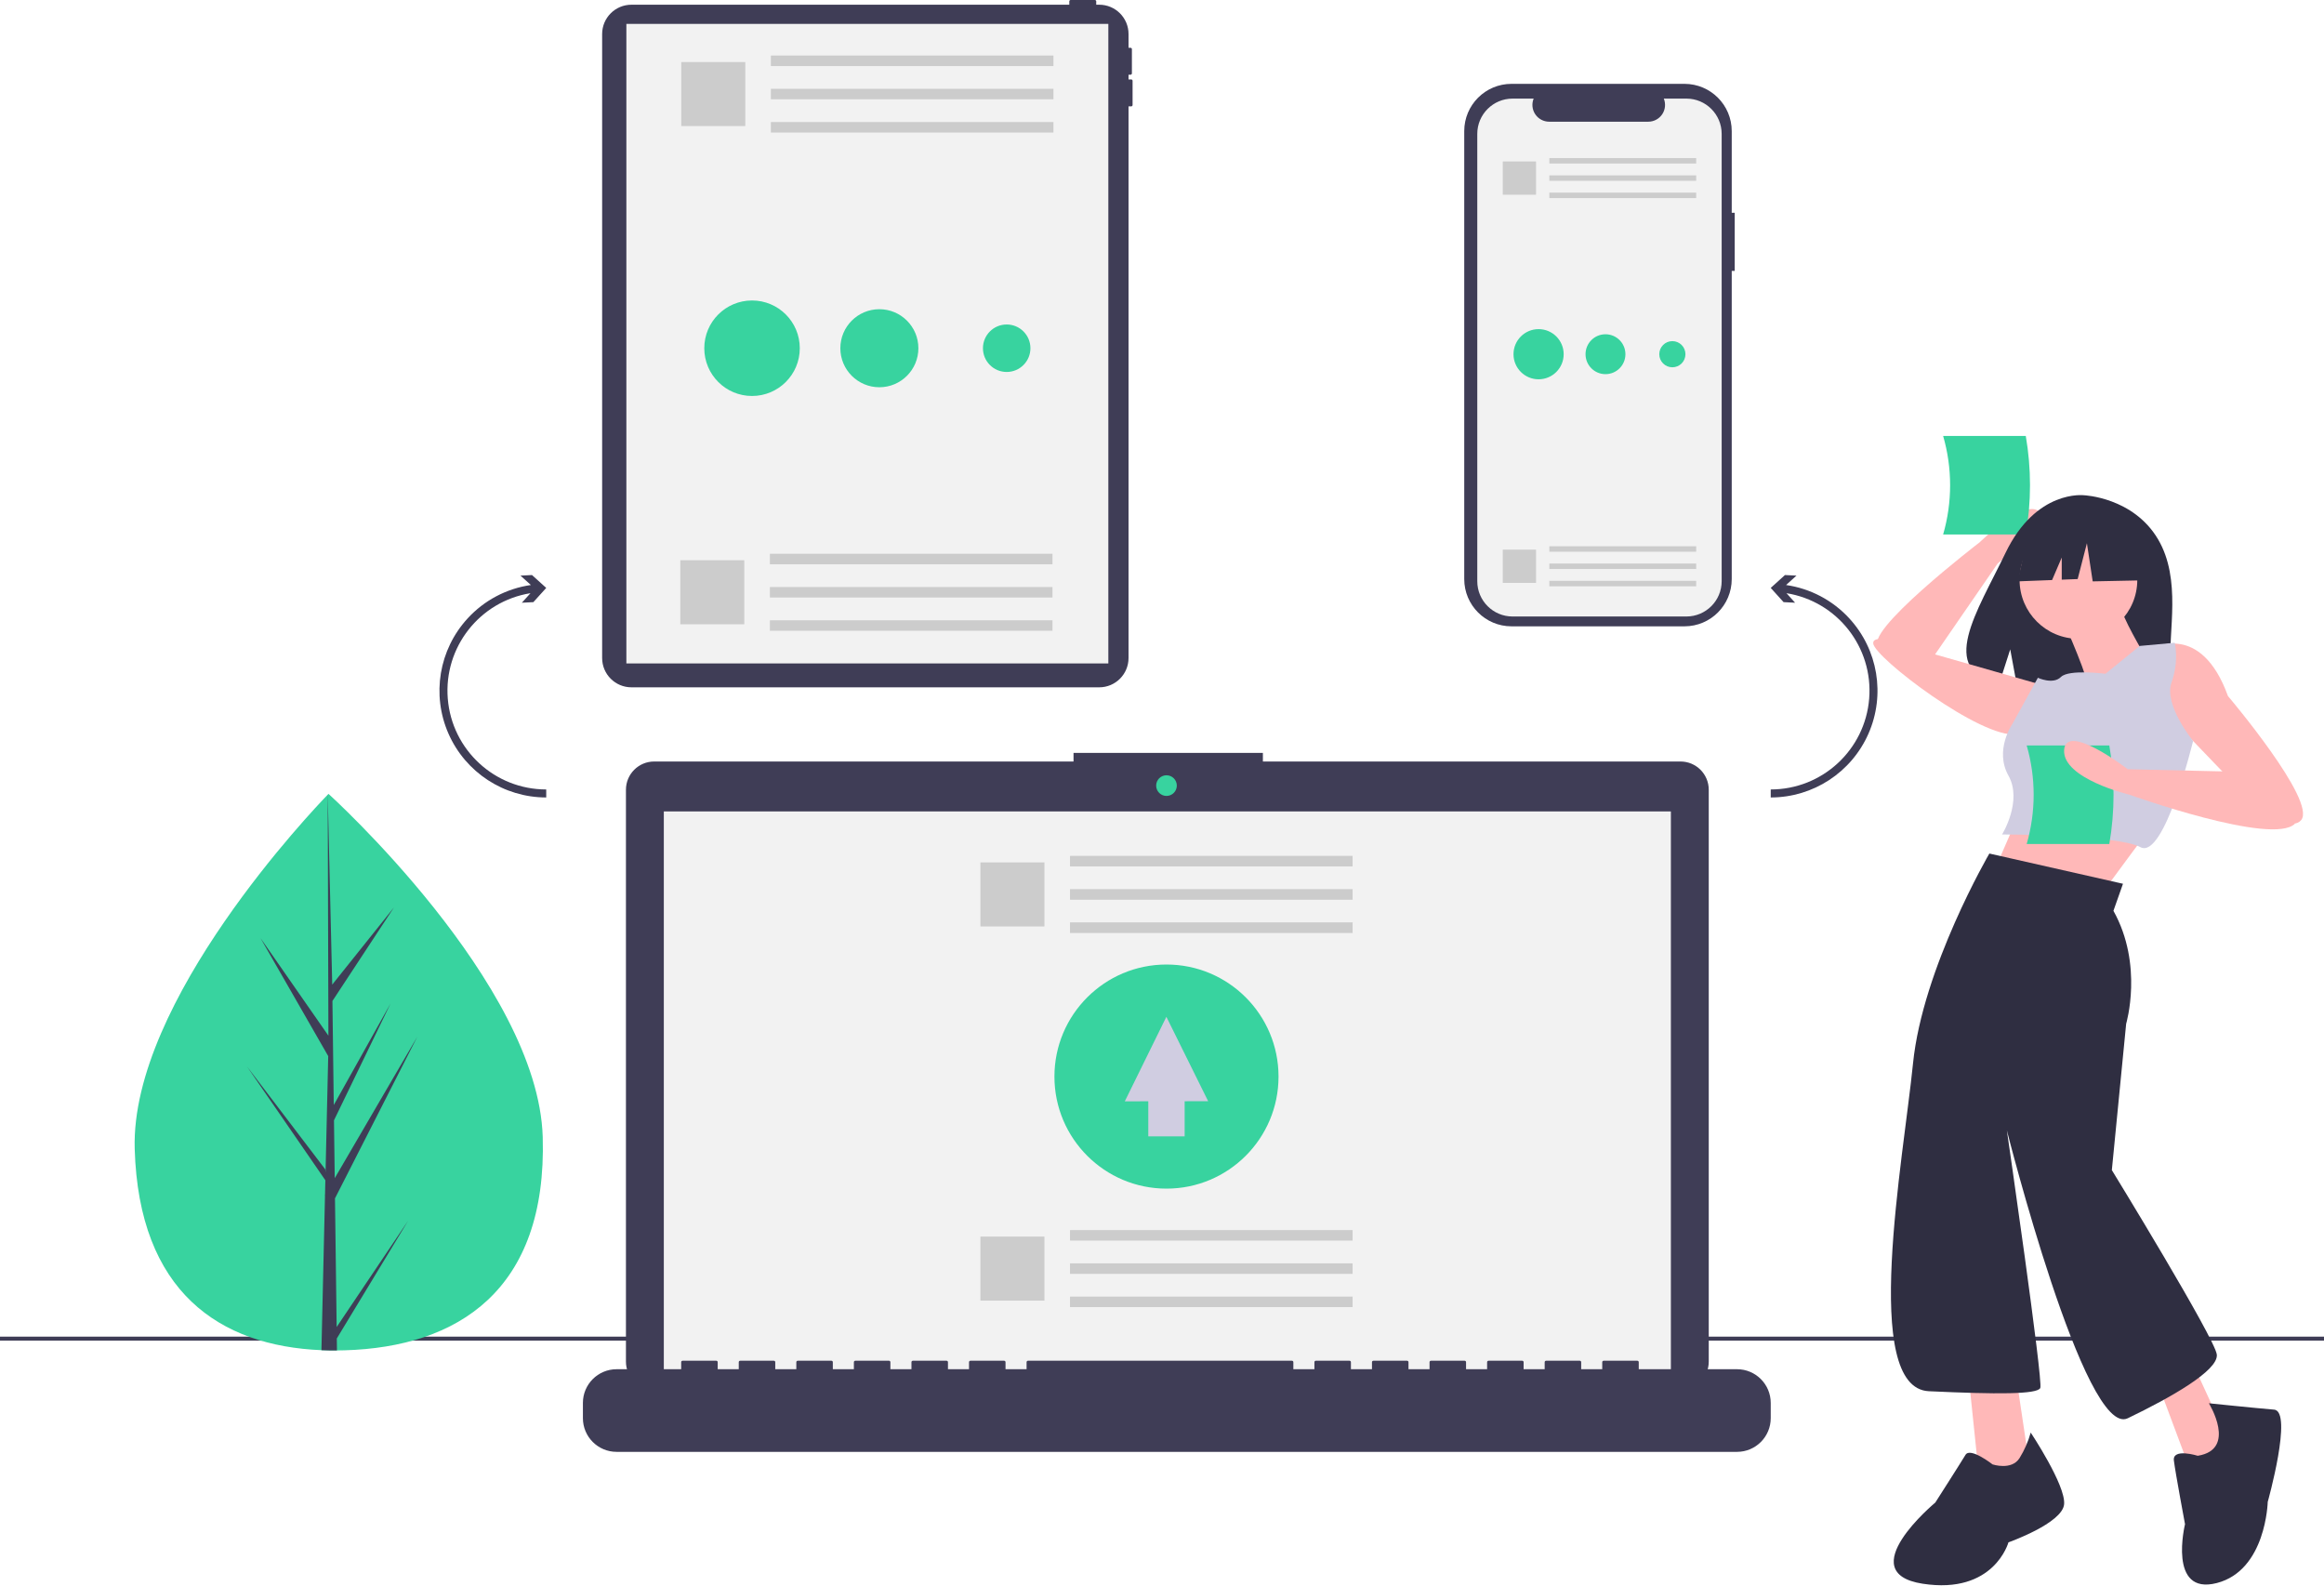
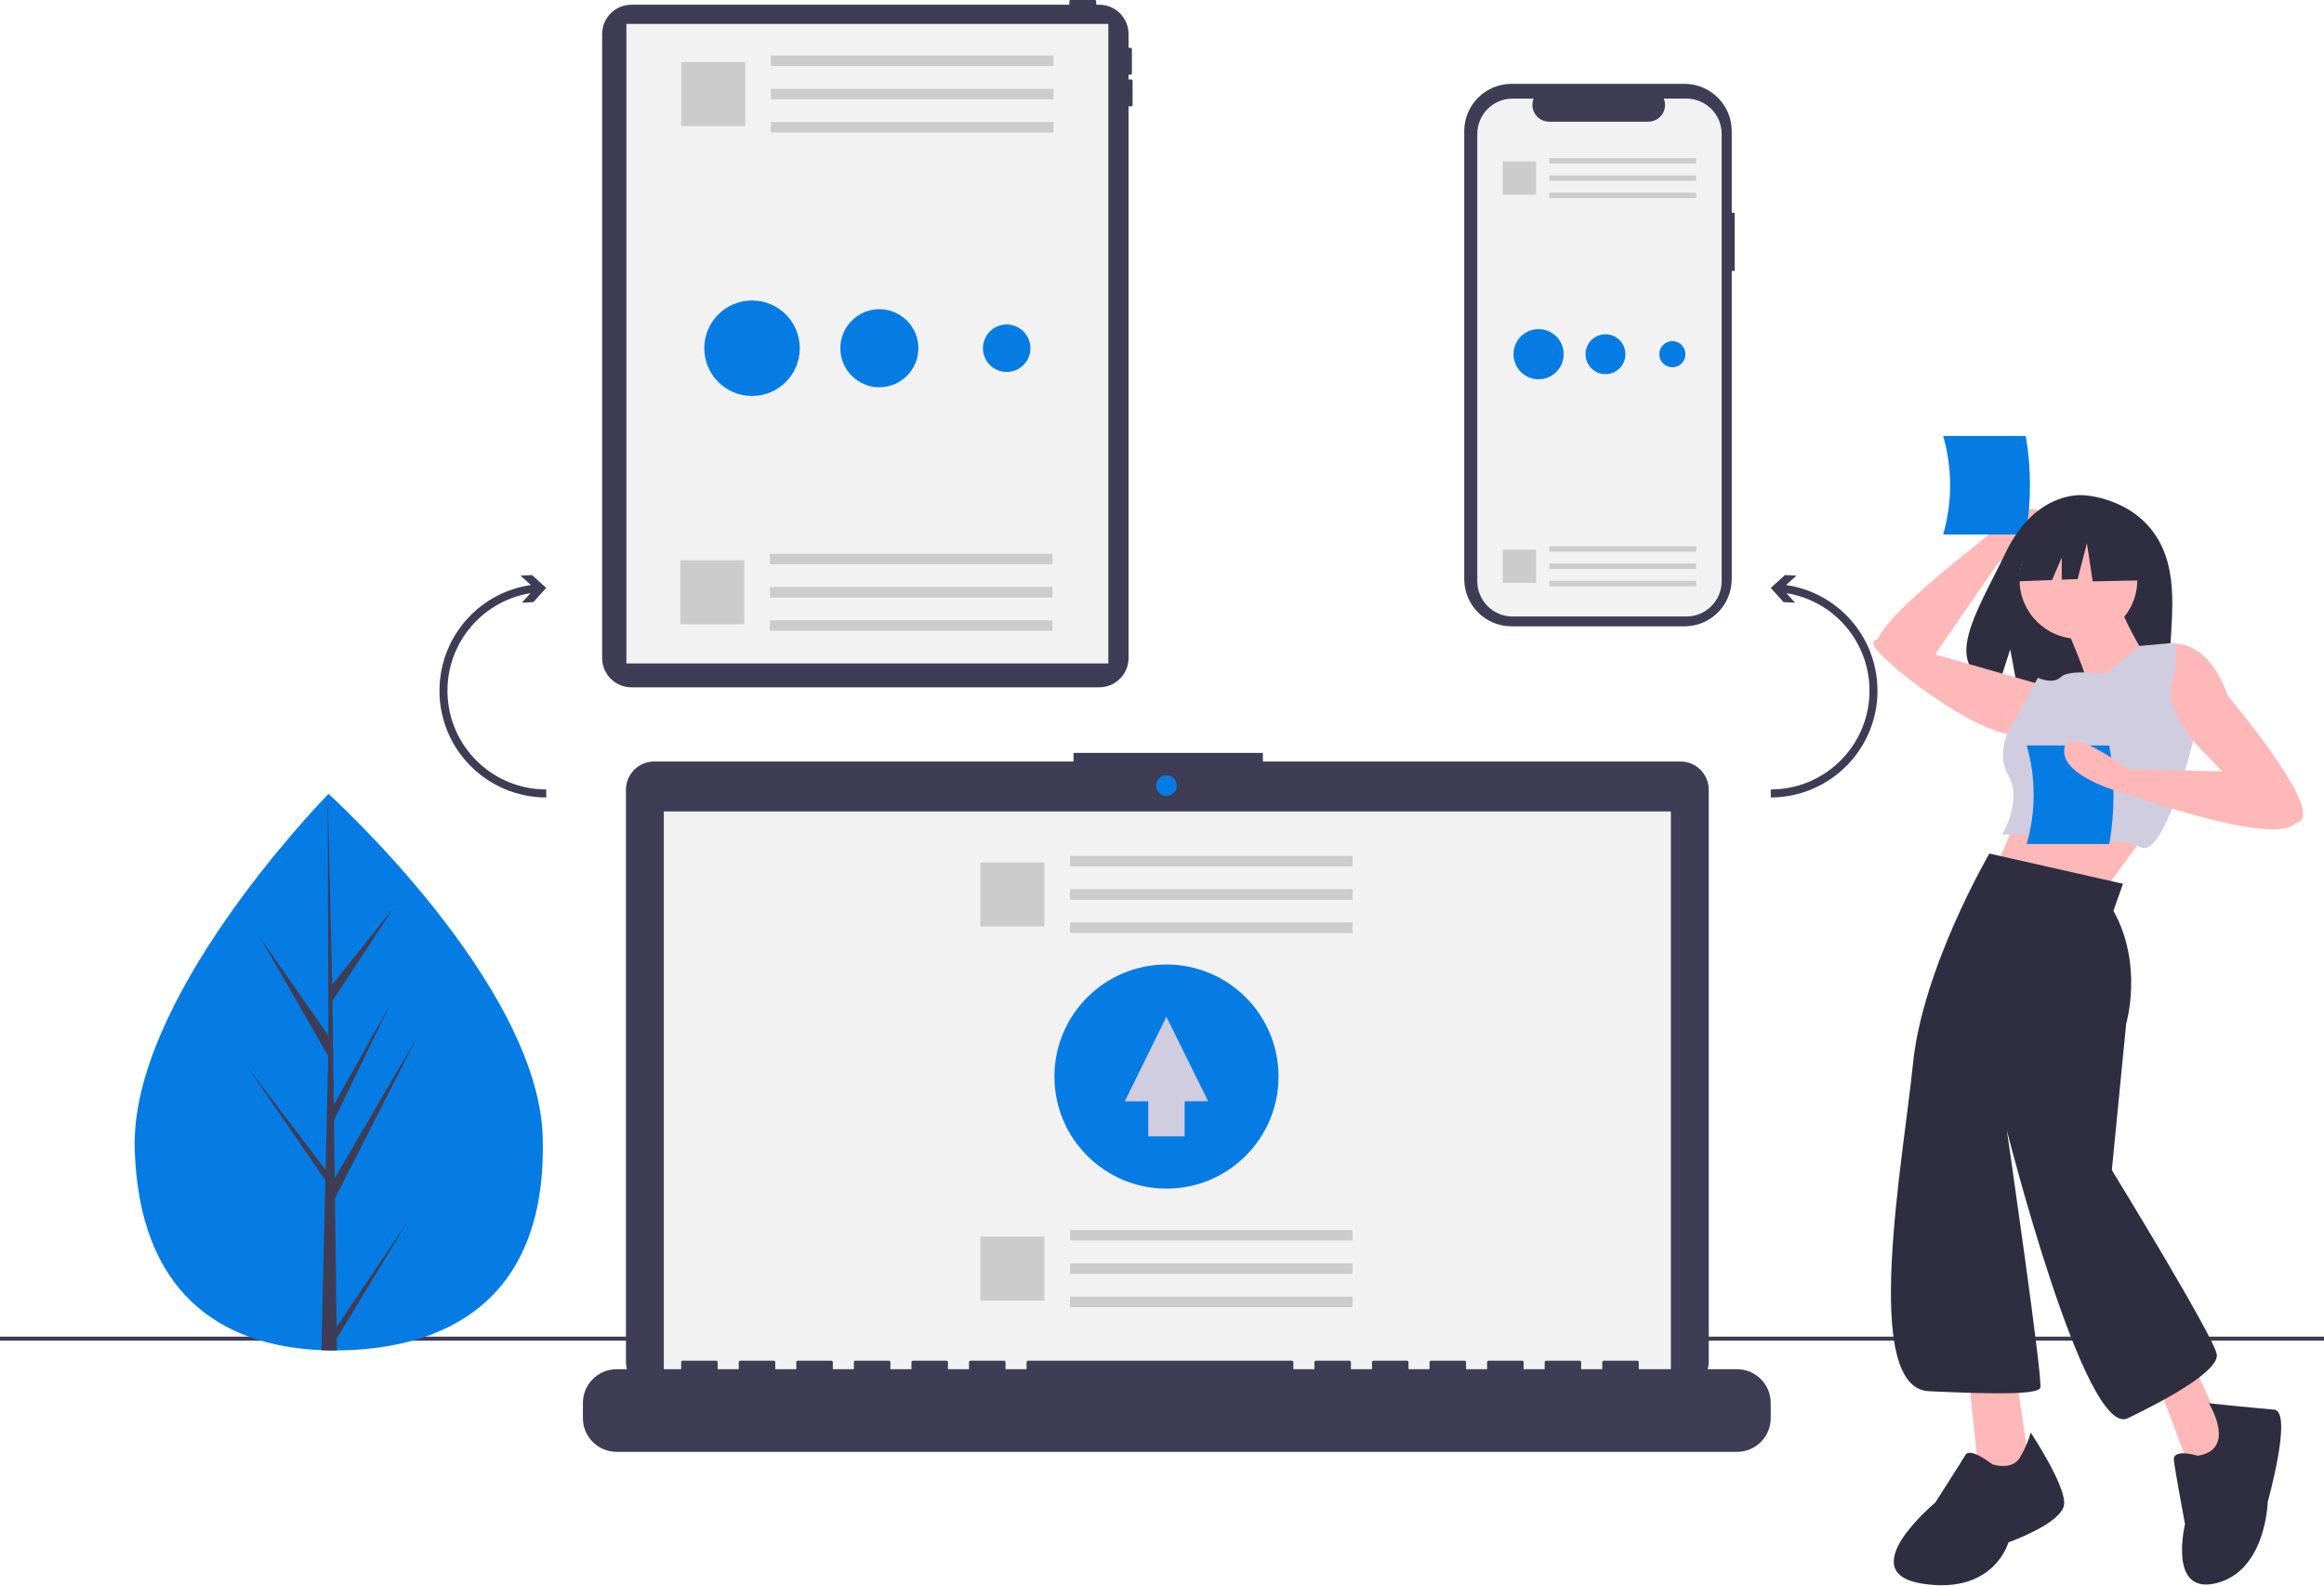
<svg xmlns="http://www.w3.org/2000/svg" id="b788e214-8c62-4533-b5b0-3b3e1bf4c8d8" data-name="Layer 1" width="1161.522" height="792.25" viewBox="0 0 1161.522 792.25">
  <path d="M584.621,93.574h-1.346v-2.355h1.009a.673.673,0,0,0,.673-.673V78.435a.673.673,0,0,0-.673-.673h-1.009V70.883a14.653,14.653,0,0,0-14.653-14.653h-1.495V54.548a.673.673,0,0,0-.673-.673H554.342a.673.673,0,0,0-.673.673v1.682H334.837a14.653,14.653,0,0,0-14.653,14.653v311.838a14.653,14.653,0,0,0,14.653,14.653H568.622a14.653,14.653,0,0,0,14.653-14.653V107.032h1.346a.673.673,0,0,0,.673-.673V94.247A.673.673,0,0,0,584.621,93.574Z" transform="translate(-19.23898 -53.87484)" fill="#3f3d56" />
  <rect x="313.055" y="11.94" width="240.89" height="319.62" fill="#f2f2f2" />
  <rect y="668" width="1161.522" height="2" fill="#3f3d56" />
-   <path d="M290.491,622.122c2.243,76.794-42.627,104.937-98.938,106.581q-1.962.057-3.906.07-3.917.03-7.758-.13c-50.927-2.114-91.24-29.148-93.325-100.566-2.158-73.909,89.578-169.939,96.461-177.042.006-0.0.006-0.0.012-.007.261-.271.395-.406.395-.406S288.249,545.335,290.491,622.122Z" transform="translate(-19.23898 -53.87484)" fill="#38d39f" />
+   <path d="M290.491,622.122c2.243,76.794-42.627,104.937-98.938,106.581q-1.962.057-3.906.07-3.917.03-7.758-.13c-50.927-2.114-91.24-29.148-93.325-100.566-2.158-73.909,89.578-169.939,96.461-177.042.006-0.0.006-0.0.012-.007.261-.271.395-.406.395-.406S288.249,545.335,290.491,622.122Z" transform="translate(-19.23898 -53.87484)" fill="#057CE4" />
  <path d="M187.499,717.066l35.771-53.194-35.697,58.917.075,5.986q-3.917.03-7.758-.13l1.774-76.942-.049-.594.065-.115.17-7.271-39.173-56.875,39.127,51.433.139,1.537,1.34-58.133L149.447,522.719l33.931,48.754-.354-120.436.001-.401.012.394,2.246,94.92,30.836-38.557-30.736,46.734.673,51.999,28.376-50.749-28.272,58.393.375,28.914,41.266-70.692-41.141,80.779Z" transform="translate(-19.23898 -53.87484)" fill="#3f3d56" />
  <path d="M886.239,160.207h-1.49V119.4A23.618,23.618,0,0,0,861.131,95.781H774.675a23.618,23.618,0,0,0-23.618,23.618V343.273a23.618,23.618,0,0,0,23.618,23.618H861.131a23.618,23.618,0,0,0,23.618-23.618V189.255H886.239Z" transform="translate(-19.23898 -53.87484)" fill="#3f3d56" />
  <path d="M879.72,120.788V344.335a17.639,17.639,0,0,1-17.635,17.642H775.211a17.638,17.638,0,0,1-17.635-17.642V120.788a17.637,17.637,0,0,1,17.635-17.635h10.54a8.379,8.379,0,0,0,7.759,11.542h49.53a8.379,8.379,0,0,0,7.759-11.542h11.285A17.637,17.637,0,0,1,879.72,120.788Z" transform="translate(-19.23898 -53.87484)" fill="#f2f2f2" />
  <rect x="774.348" y="79" width="73.396" height="2.727" fill="#ccc" />
  <rect x="774.348" y="87.636" width="73.396" height="2.727" fill="#ccc" />
  <rect x="774.348" y="96.273" width="73.396" height="2.727" fill="#ccc" />
  <rect x="751.073" y="80.686" width="16.629" height="16.629" fill="#ccc" />
  <rect x="774.348" y="273" width="73.396" height="2.727" fill="#ccc" />
  <rect x="774.348" y="281.636" width="73.396" height="2.727" fill="#ccc" />
  <rect x="774.348" y="290.273" width="73.396" height="2.727" fill="#ccc" />
  <rect x="751.073" y="274.685" width="16.629" height="16.629" fill="#ccc" />
  <path d="M859.147,434.443H650.425v-4.302H555.783v4.302H346.201a14.118,14.118,0,0,0-14.118,14.118V734.365a14.118,14.118,0,0,0,14.118,14.118H859.147a14.118,14.118,0,0,0,14.118-14.118V448.561A14.118,14.118,0,0,0,859.147,434.443Z" transform="translate(-19.23898 -53.87484)" fill="#3f3d56" />
  <rect x="331.772" y="405.519" width="503.325" height="283.927" fill="#f2f2f2" />
-   <circle cx="583.005" cy="392.613" r="5.162" fill="#38d39f" />
+   <circle cx="583.005" cy="392.613" r="5.162" fill="#057CE4" />
  <path d="M887.397,738.159H838.276v-3.539a.702.702,0,0,0-.702-.702H820.733a.702.702,0,0,0-.702.702v3.539h-10.526v-3.539a.702.702,0,0,0-.702-.702H791.962a.702.702,0,0,0-.702.702v3.539h-10.526v-3.539a.702.702,0,0,0-.702-.702H763.191a.702.702,0,0,0-.702.702v3.539H751.963v-3.539a.702.702,0,0,0-.702-.702H734.42a.702.702,0,0,0-.702.702v3.539H723.192v-3.539a.702.702,0,0,0-.702-.702H705.649a.702.702,0,0,0-.702.702v3.539h-10.526v-3.539a.702.702,0,0,0-.702-.702H676.878a.702.702,0,0,0-.702.702v3.539h-10.526v-3.539a.702.702,0,0,0-.702-.702H533.022a.702.702,0,0,0-.702.702v3.539h-10.526v-3.539a.702.702,0,0,0-.702-.702H504.251a.702.702,0,0,0-.702.702v3.539h-10.526v-3.539a.702.702,0,0,0-.702-.702H475.48a.702.702,0,0,0-.702.702v3.539h-10.526v-3.539a.702.702,0,0,0-.702-.702H446.709a.702.702,0,0,0-.702.702v3.539h-10.526v-3.539a.702.702,0,0,0-.702-.702H417.938a.702.702,0,0,0-.702.702v3.539h-10.526v-3.539a.702.702,0,0,0-.702-.702H389.167a.702.702,0,0,0-.702.702v3.539h-10.526v-3.539a.702.702,0,0,0-.702-.702H360.396a.702.702,0,0,0-.702.702v3.539H327.415a16.842,16.842,0,0,0-16.842,16.842v7.615a16.842,16.842,0,0,0,16.842,16.842H887.397A16.842,16.842,0,0,0,904.239,762.616v-7.615A16.842,16.842,0,0,0,887.397,738.159Z" transform="translate(-19.23898 -53.87484)" fill="#3f3d56" />
  <rect x="534.788" y="427.757" width="141.24" height="5.248" fill="#e6e6e6" />
  <rect x="534.788" y="444.376" width="141.24" height="5.248" fill="#e6e6e6" />
  <rect x="534.788" y="460.995" width="141.24" height="5.248" fill="#e6e6e6" />
  <rect x="534.788" y="427.757" width="141.24" height="5.248" fill="#ccc" />
  <rect x="534.788" y="444.376" width="141.24" height="5.248" fill="#ccc" />
  <rect x="534.788" y="460.995" width="141.24" height="5.248" fill="#ccc" />
  <rect x="490" y="431" width="32" height="32" fill="#ccc" />
  <rect x="534.788" y="614.756" width="141.24" height="5.248" fill="#ccc" />
  <rect x="534.788" y="631.376" width="141.24" height="5.248" fill="#ccc" />
  <rect x="534.788" y="647.995" width="141.24" height="5.248" fill="#ccc" />
  <rect x="490" y="618" width="32" height="32" fill="#ccc" />
  <path d="M943.511,362.922a53.197,53.197,0,0,0-31.606-16.678l5.198-4.696-5.751-.29-7.115,6.431,6.431,7.115,5.751.29-4.309-4.764a49.359,49.359,0,0,1-7.872,98.087v4a53.364,53.364,0,0,0,39.272-89.494Z" transform="translate(-19.23898 -53.87484)" fill="#3f3d56" />
  <path d="M252.967,362.922a53.197,53.197,0,0,1,31.606-16.678l-5.198-4.696,5.751-.29,7.115,6.431-6.431,7.115-5.751.29,4.309-4.764a49.359,49.359,0,0,0,7.872,98.087v4a53.364,53.364,0,0,1-39.272-89.494Z" transform="translate(-19.23898 -53.87484)" fill="#3f3d56" />
  <rect x="385.274" y="27.756" width="141.24" height="5.248" fill="#ccc" />
  <rect x="385.274" y="44.376" width="141.24" height="5.248" fill="#ccc" />
  <rect x="385.274" y="60.995" width="141.24" height="5.248" fill="#ccc" />
  <rect x="340.486" y="31" width="32" height="32" fill="#ccc" />
  <rect x="384.788" y="276.757" width="141.24" height="5.248" fill="#ccc" />
  <rect x="384.788" y="293.376" width="141.24" height="5.248" fill="#ccc" />
  <rect x="384.788" y="309.995" width="141.24" height="5.248" fill="#ccc" />
  <rect x="340" y="280" width="32" height="32" fill="#ccc" />
  <path d="M985.771,381.797l31.894-46.306s27.773-22.269,19.813-26.605-28.8,15.993-28.8,15.993-60.124,46.093-50.21,52.526S985.771,381.797,985.771,381.797Z" transform="translate(-19.23898 -53.87484)" fill="#ffb8b8" />
-   <path d="M990.406,320.986h41.304a144.462,144.462,0,0,0,0-49.247H990.406A88.611,88.611,0,0,1,990.406,320.986Z" transform="translate(-19.23898 -53.87484)" fill="#38d39f" />
+   <path d="M990.406,320.986h41.304a144.462,144.462,0,0,0,0-49.247H990.406A88.611,88.611,0,0,1,990.406,320.986Z" transform="translate(-19.23898 -53.87484)" fill="#057CE4" />
  <path d="M1097.791,323.336c-12.412-20.973-36.969-21.95-36.969-21.95s-23.929-3.06-39.279,28.882c-14.308,29.773-34.054,58.519-3.179,65.488l5.577-17.358,3.454,18.65a120.807,120.807,0,0,0,13.21.226c33.065-1.068,64.554.312,63.54-11.553C1102.797,369.948,1109.734,343.516,1097.791,323.336Z" transform="translate(-19.23898 -53.87484)" fill="#2f2e41" />
  <path d="M1031.796,452.616l-15.9,36.57,55.651,8.745s26.235-35.775,28.62-38.16Z" transform="translate(-19.23898 -53.87484)" fill="#ffb8b8" />
  <circle cx="1038.792" cy="289.825" r="29.415" fill="#ffb8b8" />
  <path d="M1050.876,365.165s13.515,30.21,11.925,33.39,28.62-16.695,28.62-16.695-12.72-21.465-11.925-24.645Z" transform="translate(-19.23898 -53.87484)" fill="#ffb8b8" />
  <path d="M1095.396,377.885s23.85-13.515,37.365,23.85c0,0,44.52,52.471,36.57,62.011s-38.16-23.055-38.16-23.055l-19.08-19.875s-27.03-7.155-24.645-22.26S1095.396,377.885,1095.396,377.885Z" transform="translate(-19.23898 -53.87484)" fill="#ffb8b8" />
  <path d="M1039.746,396.17l-55.651-15.9s-29.415-11.925-28.62-4.77,54.061,47.701,71.551,45.316S1039.746,396.17,1039.746,396.17Z" transform="translate(-19.23898 -53.87484)" fill="#ffb8b8" />
  <path d="M1071.546,390.605s-18.285-2.385-22.26,1.59-11.528.398-11.528.398L1025.038,415.648s-9.143,13.118-1.988,25.838-3.18,29.415-3.18,29.415,57.241,0,69.166,6.36,26.298-53.068,26.298-53.068-14.77-18.085-10.795-29.215,1.59-19.875,1.59-19.875l-17.49,1.59Z" transform="translate(-19.23898 -53.87484)" fill="#d0cde1" />
  <polygon points="983.936 688.124 990.297 749.34 1014.942 736.62 1006.992 683.354 983.936 688.124" fill="#ffb8b8" />
  <polygon points="1076.952 687.329 1097.648 742.67 1117.523 728.36 1092.853 674.609 1076.952 687.329" fill="#ffb8b8" />
  <path d="M1034.181,769.824a49.649,49.649,0,0,1-5.565,12.72c-3.975,6.36-13.515,3.18-13.515,3.18s-11.13-8.745-13.515-4.77-15.105,23.85-15.105,23.85-42.135,34.98-6.36,40.545,42.93-20.67,42.93-20.67,27.03-9.54,27.825-19.08S1034.181,769.824,1034.181,769.824Z" transform="translate(-19.23898 -53.87484)" fill="#2f2e41" />
  <path d="M1117.657,781.414s-12.72-3.975-11.925,2.385,5.565,31.8,5.565,31.8-8.745,35.775,15.9,29.415,25.44-40.545,25.44-40.545,12.72-45.316,3.18-46.111-32.595-3.18-32.595-3.18S1137.532,778.234,1117.657,781.414Z" transform="translate(-19.23898 -53.87484)" fill="#2f2e41" />
  <polygon points="1073.065 267.439 1048.804 254.731 1015.301 259.93 1008.369 290.545 1025.624 289.881 1030.444 278.634 1030.444 289.696 1038.406 289.389 1043.027 271.483 1045.916 290.545 1074.22 289.967 1073.065 267.439" fill="#2f2e41" />
  <path d="M1080.291,495.546l-66.781-15.105s-33.39,57.241-38.16,104.941-26.235,162.182,7.95,163.772,54.061,1.59,55.651-1.59-16.695-128.791-16.695-128.791,38.955,154.232,60.421,143.897,45.316-23.85,44.52-31.8-52.471-92.221-52.471-92.221l7.155-73.141s8.745-29.415-6.36-56.446Z" transform="translate(-19.23898 -53.87484)" fill="#2f2e41" />
-   <path d="M1032.162,475.672h41.304a144.462,144.462,0,0,0,0-49.247H1032.162A88.612,88.612,0,0,1,1032.162,475.672Z" transform="translate(-19.23898 -53.87484)" fill="#38d39f" />
+   <path d="M1032.162,475.672h41.304a144.462,144.462,0,0,0,0-49.247H1032.162A88.612,88.612,0,0,1,1032.162,475.672Z" transform="translate(-19.23898 -53.87484)" fill="#057CE4" />
  <path d="M1152.637,439.896l-69.961-1.59s-31.005-23.85-31.8-9.54,32.595,22.26,32.595,22.26,71.782,25.758,82.797,14.469Z" transform="translate(-19.23898 -53.87484)" fill="#ffb8b8" />
-   <circle cx="375.864" cy="174.031" r="23.864" fill="#38d39f" />
-   <circle cx="439.5" cy="174.031" r="19.5" fill="#38d39f" />
-   <circle cx="503.136" cy="174.031" r="11.864" fill="#38d39f" />
-   <circle cx="768.978" cy="177.02" r="12.536" fill="#38d39f" />
-   <circle cx="802.409" cy="177.02" r="9.967" fill="#38d39f" />
-   <circle cx="835.839" cy="177.02" r="6.536" fill="#38d39f" />
-   <circle cx="583" cy="538.032" r="56" fill="#38d39f" />
+   <circle cx="375.864" cy="174.031" r="23.864" fill="#057CE4" />
+   <circle cx="439.5" cy="174.031" r="19.5" fill="#057CE4" />
+   <circle cx="503.136" cy="174.031" r="11.864" fill="#057CE4" />
+   <circle cx="768.978" cy="177.02" r="12.536" fill="#057CE4" />
+   <circle cx="802.409" cy="177.02" r="9.967" fill="#057CE4" />
+   <circle cx="835.839" cy="177.02" r="6.536" fill="#057CE4" />
+   <circle cx="583" cy="538.032" r="56" fill="#057CE4" />
  <polygon points="603.834 550.347 582.946 508.159 562.166 550.401 573.908 550.386 573.908 567.904 592.083 567.904 592.083 550.362 603.834 550.347" fill="#d0cde1" />
</svg>
